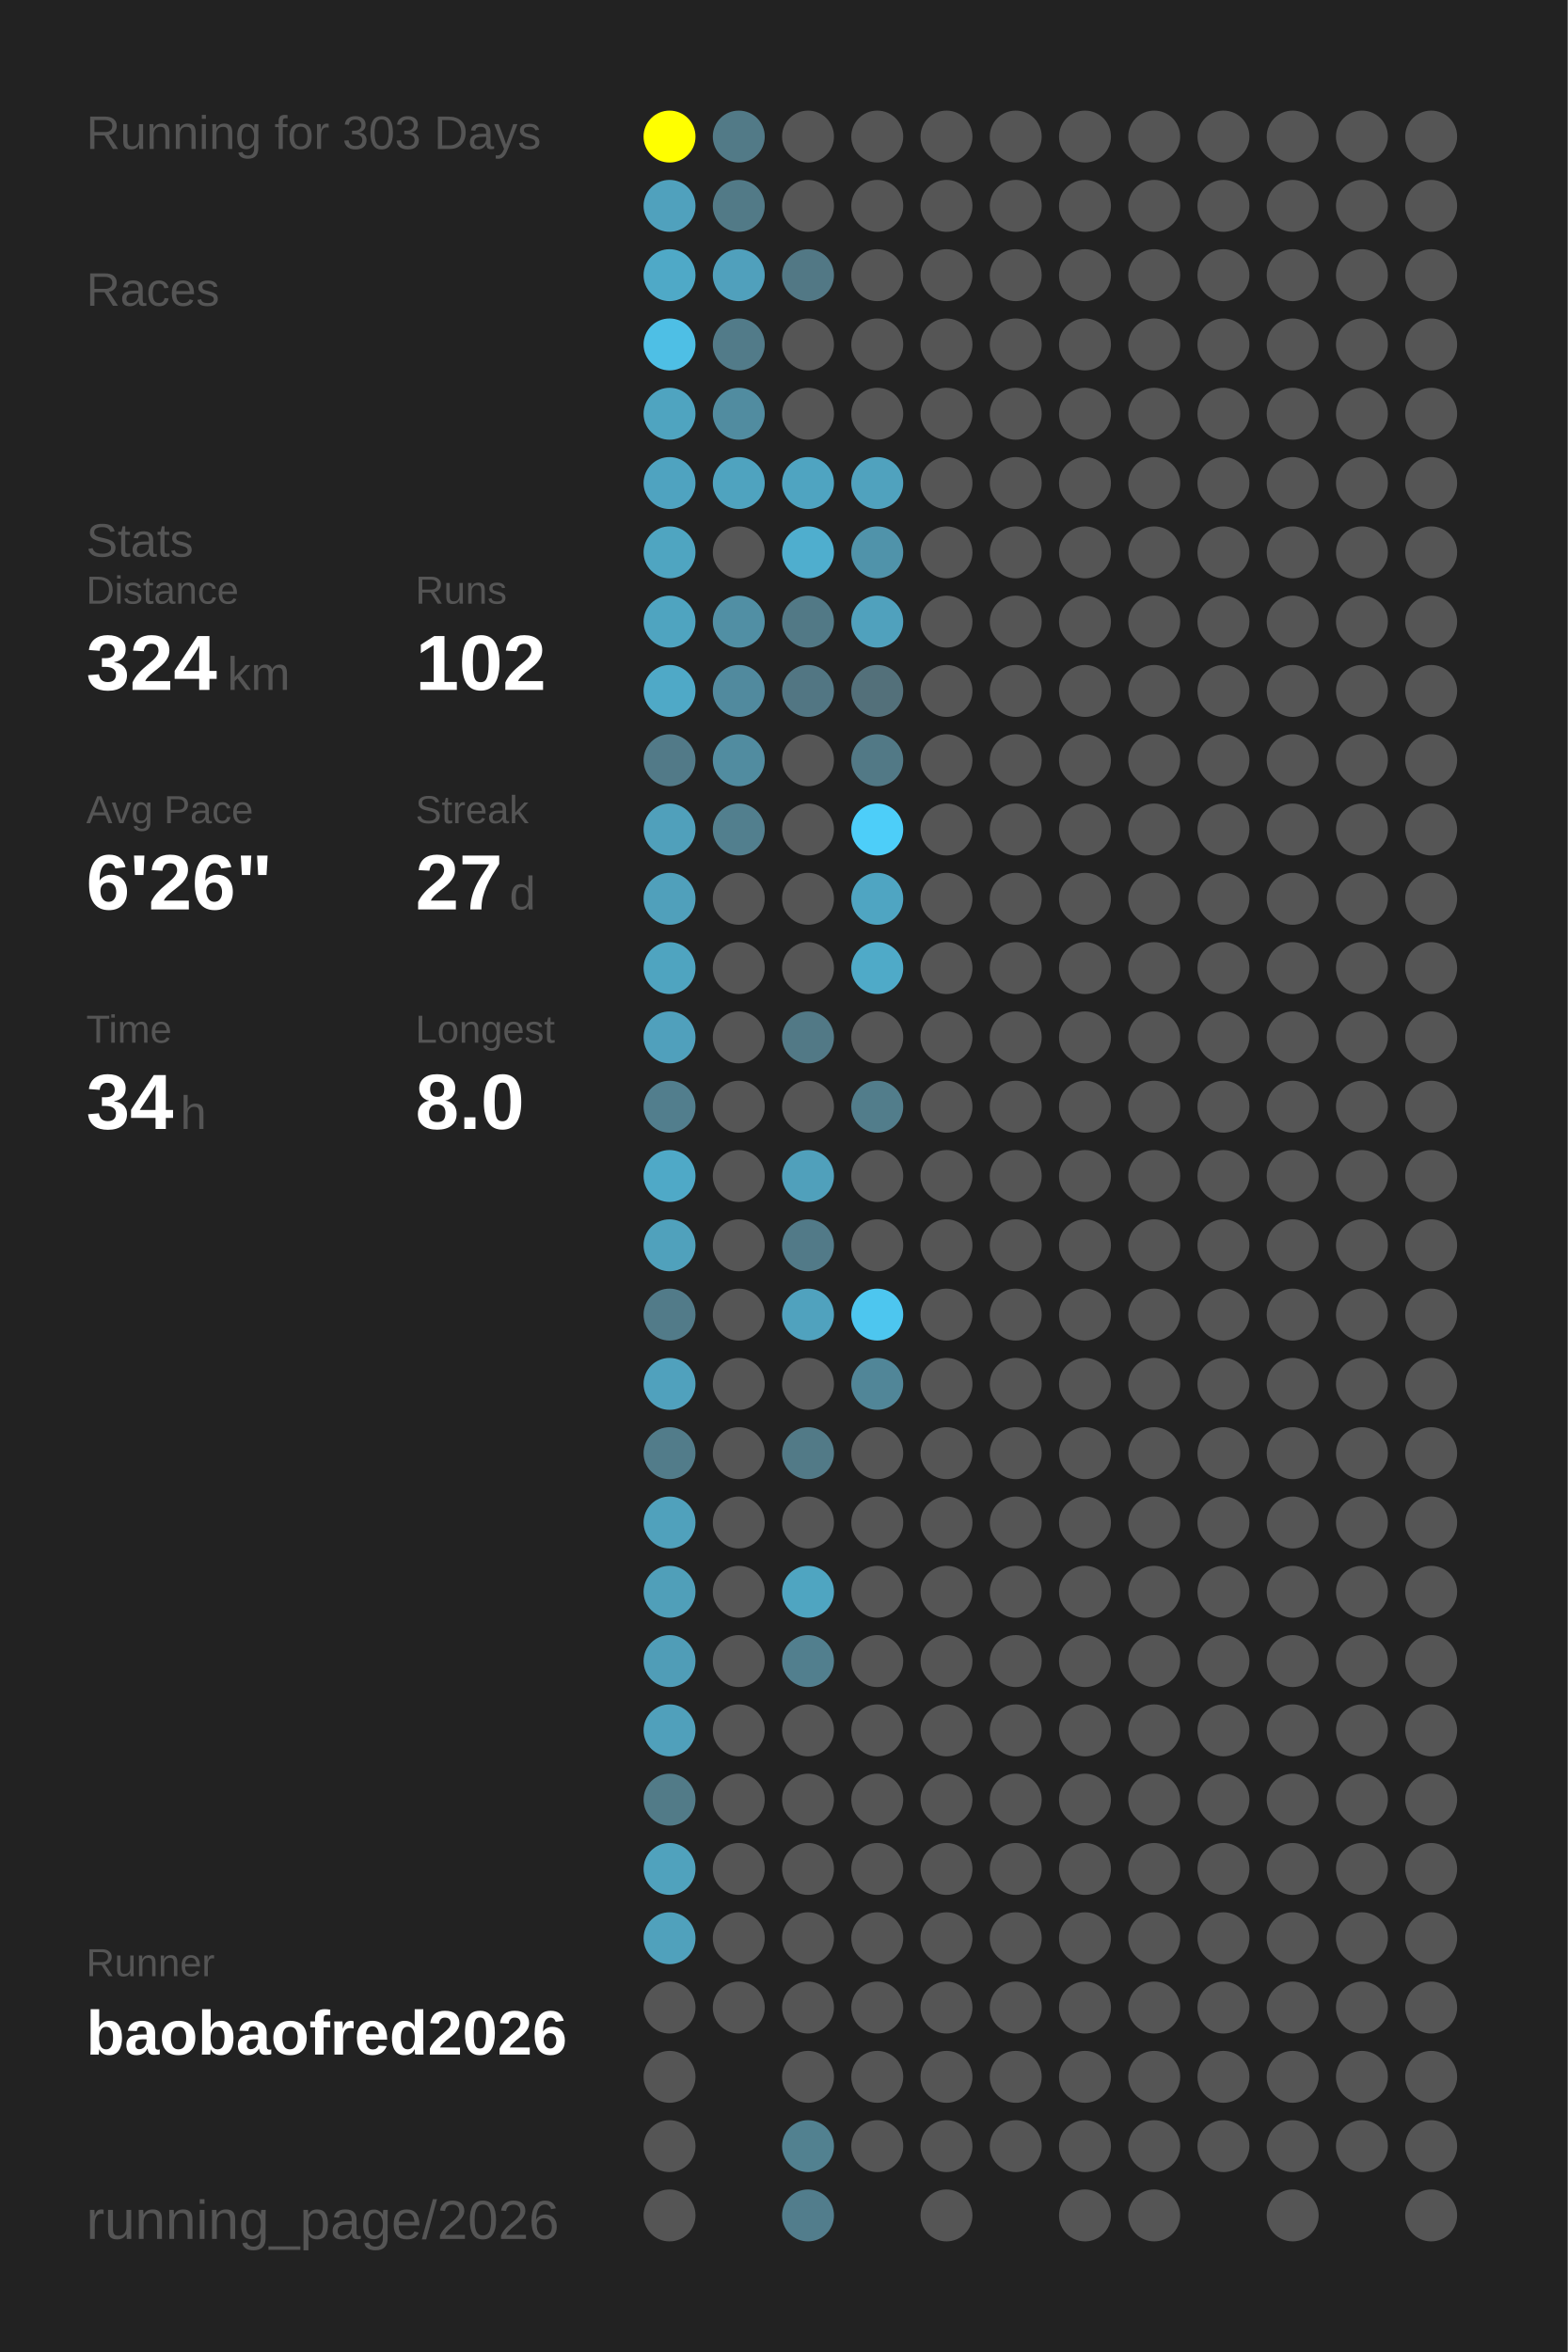
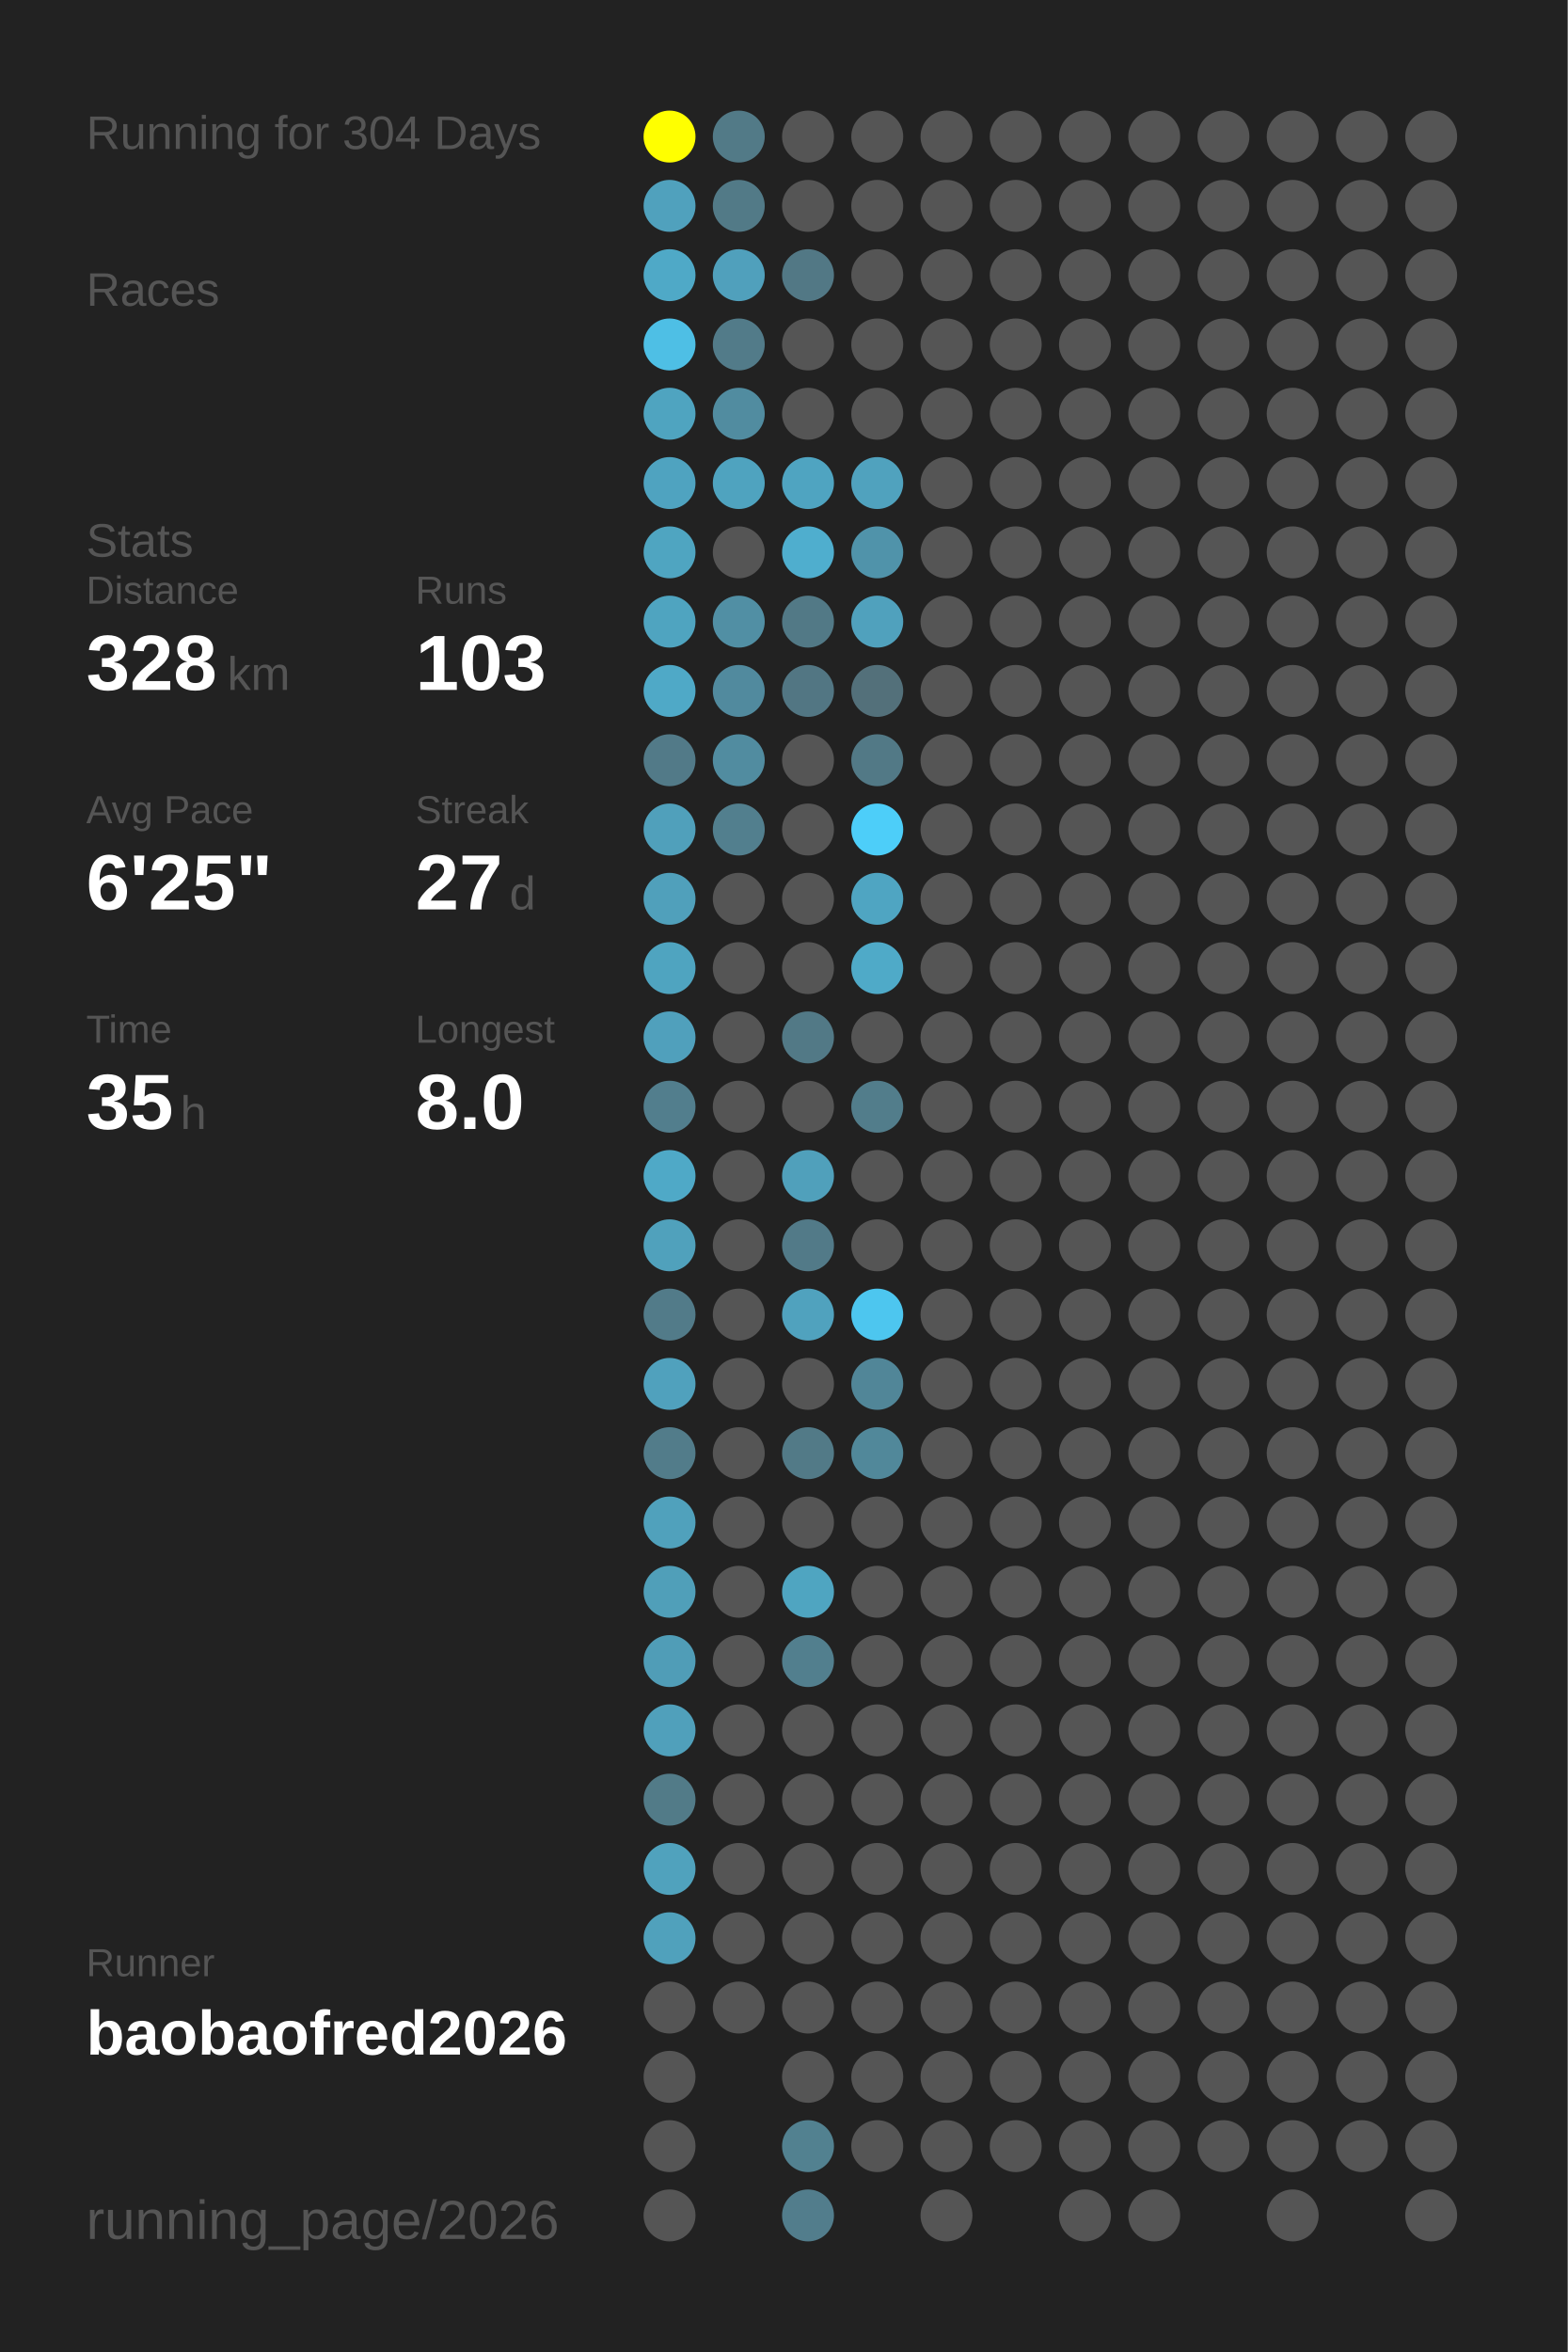
<svg xmlns="http://www.w3.org/2000/svg" baseProfile="full" height="300mm" version="1.1" viewBox="0,0,200,300" width="200mm">
  <defs />
  <rect fill="#222222" height="300" width="200" x="0" y="0" />
-   <text fill="#555555" style="font-size:6px; font-family:Arial;" x="11" y="19">Running for 303 Days</text>
+   <text fill="#555555" style="font-size:6px; font-family:Arial;" x="11" y="19">Running for 304 Days</text>
  <text fill="#555555" style="font-size:6px; font-family:Arial;" x="11" y="39">Races</text>
  <text fill="#555555" style="font-size:6px; font-family:Arial;" x="11" y="71">Stats</text>
  <text fill="#555555" style="font-size:5px; font-family:Arial;" x="11" y="77">Distance</text>
-   <text fill="#FFFFFF" style="font-size:10px; font-family:Arial; font-weight:bold;" x="11" y="88">324</text>
+   <text fill="#FFFFFF" style="font-size:10px; font-family:Arial; font-weight:bold;" x="11" y="88">328</text>
  <text fill="#555555" style="font-size:6px; font-family:Arial;" x="29" y="88">km</text>
  <text fill="#555555" style="font-size:5px; font-family:Arial;" x="53" y="77">Runs</text>
-   <text fill="#FFFFFF" style="font-size:10px; font-family:Arial; font-weight:bold;" x="53" y="88">102</text>
+   <text fill="#FFFFFF" style="font-size:10px; font-family:Arial; font-weight:bold;" x="53" y="88">103</text>
  <text fill="#555555" style="font-size:5px; font-family:Arial;" x="11" y="105">Avg Pace</text>
-   <text fill="#FFFFFF" style="font-size:10px; font-family:Arial; font-weight:bold;" x="11" y="116">6'26"</text>
+   <text fill="#FFFFFF" style="font-size:10px; font-family:Arial; font-weight:bold;" x="11" y="116">6'25"</text>
  <text fill="#555555" style="font-size:5px; font-family:Arial;" x="53" y="105">Streak</text>
  <text fill="#FFFFFF" style="font-size:10px; font-family:Arial; font-weight:bold;" x="53" y="116">27</text>
  <text fill="#555555" style="font-size:6px; font-family:Arial;" x="65" y="116">d</text>
  <text fill="#555555" style="font-size:5px; font-family:Arial;" x="11" y="133">Time</text>
-   <text fill="#FFFFFF" style="font-size:10px; font-family:Arial; font-weight:bold;" x="11" y="144">34</text>
+   <text fill="#FFFFFF" style="font-size:10px; font-family:Arial; font-weight:bold;" x="11" y="144">35</text>
  <text fill="#555555" style="font-size:6px; font-family:Arial;" x="23" y="144">h</text>
  <text fill="#555555" style="font-size:5px; font-family:Arial;" x="53" y="133">Longest</text>
  <text fill="#FFFFFF" style="font-size:10px; font-family:Arial; font-weight:bold;" x="53" y="144">8.0</text>
  <text fill="#555555" style="font-size:5px; font-family:Arial;" x="11" y="252.065">Runner</text>
  <text fill="#FFFFFF" style="font-size:8px; font-family:Arial; font-weight:bold;" x="11" y="262.065">baobaofred2026</text>
  <text fill="#555555" style="font-size:7px; font-family:Arial;" x="11" y="285.581">running_page/2026</text>
  <circle cx="85.417" cy="17.419" fill="#FFFF00" r="3.312" />
  <circle cx="85.417" cy="26.258" fill="#50a1bd" r="3.312" />
  <circle cx="85.417" cy="35.097" fill="#4fa9c7" r="3.312" />
  <circle cx="85.417" cy="43.935" fill="#4ebfe5" r="3.312" />
  <circle cx="85.417" cy="52.774" fill="#4fa4c0" r="3.312" />
  <circle cx="85.417" cy="61.613" fill="#4fa3c0" r="3.312" />
  <circle cx="85.417" cy="70.452" fill="#4fa5c1" r="3.312" />
  <circle cx="85.417" cy="79.29" fill="#4fa4c0" r="3.312" />
  <circle cx="85.417" cy="88.129" fill="#4fa9c7" r="3.312" />
  <circle cx="85.417" cy="96.968" fill="#527a88" r="3.312" />
  <circle cx="85.417" cy="105.806" fill="#50a0bb" r="3.312" />
  <circle cx="85.417" cy="114.645" fill="#50a0bb" r="3.312" />
  <circle cx="85.417" cy="123.484" fill="#4fa4c0" r="3.312" />
  <circle cx="85.417" cy="132.323" fill="#50a0bc" r="3.312" />
  <circle cx="85.417" cy="141.161" fill="#527e8d" r="3.312" />
  <circle cx="85.417" cy="150" fill="#4fa9c7" r="3.312" />
  <circle cx="85.417" cy="158.839" fill="#50a1bc" r="3.312" />
  <circle cx="85.417" cy="167.677" fill="#527b89" r="3.312" />
  <circle cx="85.417" cy="176.516" fill="#50a1bd" r="3.312" />
  <circle cx="85.417" cy="185.355" fill="#527c8a" r="3.312" />
  <circle cx="85.417" cy="194.194" fill="#50a1bc" r="3.312" />
  <circle cx="85.417" cy="203.032" fill="#509fb9" r="3.312" />
  <circle cx="85.417" cy="211.871" fill="#509db7" r="3.312" />
  <circle cx="85.417" cy="220.71" fill="#50a0bb" r="3.312" />
  <circle cx="85.417" cy="229.548" fill="#527b88" r="3.312" />
  <circle cx="85.417" cy="238.387" fill="#50a2bd" r="3.312" />
  <circle cx="85.417" cy="247.226" fill="#50a1bc" r="3.312" />
  <circle cx="85.417" cy="256.065" fill="#555555" r="3.312" />
  <circle cx="85.417" cy="264.903" fill="#555555" r="3.312" />
  <circle cx="85.417" cy="273.742" fill="#555555" r="3.312" />
  <circle cx="85.417" cy="282.581" fill="#555555" r="3.312" />
  <circle cx="94.25" cy="17.419" fill="#527a87" r="3.312" />
  <circle cx="94.25" cy="26.258" fill="#527a87" r="3.312" />
  <circle cx="94.25" cy="35.097" fill="#50a0bc" r="3.312" />
  <circle cx="94.25" cy="43.935" fill="#527b89" r="3.312" />
  <circle cx="94.25" cy="52.774" fill="#518ca0" r="3.312" />
  <circle cx="94.25" cy="61.613" fill="#4fa3bf" r="3.312" />
  <circle cx="94.25" cy="70.452" fill="#555555" r="3.312" />
  <circle cx="94.25" cy="79.29" fill="#518fa4" r="3.312" />
  <circle cx="94.25" cy="88.129" fill="#518a9e" r="3.312" />
  <circle cx="94.25" cy="96.968" fill="#518ca0" r="3.312" />
  <circle cx="94.25" cy="105.806" fill="#527f8e" r="3.312" />
  <circle cx="94.25" cy="114.645" fill="#555555" r="3.312" />
  <circle cx="94.25" cy="123.484" fill="#555555" r="3.312" />
  <circle cx="94.25" cy="132.323" fill="#555555" r="3.312" />
  <circle cx="94.25" cy="141.161" fill="#555555" r="3.312" />
  <circle cx="94.25" cy="150" fill="#555555" r="3.312" />
  <circle cx="94.25" cy="158.839" fill="#555555" r="3.312" />
  <circle cx="94.25" cy="167.677" fill="#555555" r="3.312" />
  <circle cx="94.25" cy="176.516" fill="#555555" r="3.312" />
  <circle cx="94.25" cy="185.355" fill="#555555" r="3.312" />
  <circle cx="94.25" cy="194.194" fill="#555555" r="3.312" />
  <circle cx="94.25" cy="203.032" fill="#555555" r="3.312" />
  <circle cx="94.25" cy="211.871" fill="#555555" r="3.312" />
  <circle cx="94.25" cy="220.71" fill="#555555" r="3.312" />
  <circle cx="94.25" cy="229.548" fill="#555555" r="3.312" />
  <circle cx="94.25" cy="238.387" fill="#555555" r="3.312" />
  <circle cx="94.25" cy="247.226" fill="#555555" r="3.312" />
  <circle cx="94.25" cy="256.065" fill="#555555" r="3.312" />
  <circle cx="103.083" cy="17.419" fill="#555555" r="3.312" />
  <circle cx="103.083" cy="26.258" fill="#555555" r="3.312" />
  <circle cx="103.083" cy="35.097" fill="#527885" r="3.312" />
  <circle cx="103.083" cy="43.935" fill="#555555" r="3.312" />
  <circle cx="103.083" cy="52.774" fill="#555555" r="3.312" />
  <circle cx="103.083" cy="61.613" fill="#4fa4c1" r="3.312" />
  <circle cx="103.083" cy="70.452" fill="#4faece" r="3.312" />
  <circle cx="103.083" cy="79.29" fill="#527986" r="3.312" />
  <circle cx="103.083" cy="88.129" fill="#527683" r="3.312" />
  <circle cx="103.083" cy="96.968" fill="#555555" r="3.312" />
  <circle cx="103.083" cy="105.806" fill="#555555" r="3.312" />
  <circle cx="103.083" cy="114.645" fill="#555555" r="3.312" />
  <circle cx="103.083" cy="123.484" fill="#555555" r="3.312" />
  <circle cx="103.083" cy="132.323" fill="#527986" r="3.312" />
  <circle cx="103.083" cy="141.161" fill="#555555" r="3.312" />
  <circle cx="103.083" cy="150" fill="#50a0bb" r="3.312" />
  <circle cx="103.083" cy="158.839" fill="#527a88" r="3.312" />
  <circle cx="103.083" cy="167.677" fill="#50a2be" r="3.312" />
  <circle cx="103.083" cy="176.516" fill="#555555" r="3.312" />
  <circle cx="103.083" cy="185.355" fill="#527a87" r="3.312" />
  <circle cx="103.083" cy="194.194" fill="#555555" r="3.312" />
  <circle cx="103.083" cy="203.032" fill="#4fa5c1" r="3.312" />
  <circle cx="103.083" cy="211.871" fill="#527f8e" r="3.312" />
  <circle cx="103.083" cy="220.71" fill="#555555" r="3.312" />
  <circle cx="103.083" cy="229.548" fill="#555555" r="3.312" />
  <circle cx="103.083" cy="238.387" fill="#555555" r="3.312" />
  <circle cx="103.083" cy="247.226" fill="#555555" r="3.312" />
  <circle cx="103.083" cy="256.065" fill="#555555" r="3.312" />
  <circle cx="103.083" cy="264.903" fill="#555555" r="3.312" />
  <circle cx="103.083" cy="273.742" fill="#528190" r="3.312" />
  <circle cx="103.083" cy="282.581" fill="#527d8c" r="3.312" />
  <circle cx="111.917" cy="17.419" fill="#555555" r="3.312" />
  <circle cx="111.917" cy="26.258" fill="#555555" r="3.312" />
  <circle cx="111.917" cy="35.097" fill="#555555" r="3.312" />
  <circle cx="111.917" cy="43.935" fill="#555555" r="3.312" />
  <circle cx="111.917" cy="52.774" fill="#555555" r="3.312" />
  <circle cx="111.917" cy="61.613" fill="#50a2be" r="3.312" />
  <circle cx="111.917" cy="70.452" fill="#5093aa" r="3.312" />
  <circle cx="111.917" cy="79.29" fill="#50a1bd" r="3.312" />
  <circle cx="111.917" cy="88.129" fill="#53707a" r="3.312" />
  <circle cx="111.917" cy="96.968" fill="#527986" r="3.312" />
  <circle cx="111.917" cy="105.806" fill="#4dcef9" r="3.312" />
  <circle cx="111.917" cy="114.645" fill="#4fa5c2" r="3.312" />
  <circle cx="111.917" cy="123.484" fill="#4faac8" r="3.312" />
  <circle cx="111.917" cy="132.323" fill="#555555" r="3.312" />
  <circle cx="111.917" cy="141.161" fill="#527d8b" r="3.312" />
  <circle cx="111.917" cy="150" fill="#555555" r="3.312" />
  <circle cx="111.917" cy="158.839" fill="#555555" r="3.312" />
  <circle cx="111.917" cy="167.677" fill="#4dc6ef" r="3.312" />
  <circle cx="111.917" cy="176.516" fill="#518698" r="3.312" />
-   <circle cx="111.917" cy="185.355" fill="#555555" r="3.312" />
+   <circle cx="111.917" cy="185.355" fill="#51889a" r="3.312" />
  <circle cx="111.917" cy="194.194" fill="#555555" r="3.312" />
  <circle cx="111.917" cy="203.032" fill="#555555" r="3.312" />
  <circle cx="111.917" cy="211.871" fill="#555555" r="3.312" />
  <circle cx="111.917" cy="220.71" fill="#555555" r="3.312" />
  <circle cx="111.917" cy="229.548" fill="#555555" r="3.312" />
  <circle cx="111.917" cy="238.387" fill="#555555" r="3.312" />
  <circle cx="111.917" cy="247.226" fill="#555555" r="3.312" />
  <circle cx="111.917" cy="256.065" fill="#555555" r="3.312" />
  <circle cx="111.917" cy="264.903" fill="#555555" r="3.312" />
  <circle cx="111.917" cy="273.742" fill="#555555" r="3.312" />
  <circle cx="120.75" cy="17.419" fill="#555555" r="3.312" />
  <circle cx="120.75" cy="26.258" fill="#555555" r="3.312" />
  <circle cx="120.75" cy="35.097" fill="#555555" r="3.312" />
  <circle cx="120.75" cy="43.935" fill="#555555" r="3.312" />
  <circle cx="120.75" cy="52.774" fill="#555555" r="3.312" />
  <circle cx="120.75" cy="61.613" fill="#555555" r="3.312" />
  <circle cx="120.75" cy="70.452" fill="#555555" r="3.312" />
  <circle cx="120.75" cy="79.29" fill="#555555" r="3.312" />
  <circle cx="120.75" cy="88.129" fill="#555555" r="3.312" />
  <circle cx="120.75" cy="96.968" fill="#555555" r="3.312" />
  <circle cx="120.75" cy="105.806" fill="#555555" r="3.312" />
  <circle cx="120.75" cy="114.645" fill="#555555" r="3.312" />
  <circle cx="120.75" cy="123.484" fill="#555555" r="3.312" />
  <circle cx="120.75" cy="132.323" fill="#555555" r="3.312" />
  <circle cx="120.75" cy="141.161" fill="#555555" r="3.312" />
  <circle cx="120.75" cy="150" fill="#555555" r="3.312" />
  <circle cx="120.75" cy="158.839" fill="#555555" r="3.312" />
  <circle cx="120.75" cy="167.677" fill="#555555" r="3.312" />
  <circle cx="120.75" cy="176.516" fill="#555555" r="3.312" />
  <circle cx="120.75" cy="185.355" fill="#555555" r="3.312" />
  <circle cx="120.75" cy="194.194" fill="#555555" r="3.312" />
  <circle cx="120.75" cy="203.032" fill="#555555" r="3.312" />
  <circle cx="120.75" cy="211.871" fill="#555555" r="3.312" />
  <circle cx="120.75" cy="220.71" fill="#555555" r="3.312" />
  <circle cx="120.75" cy="229.548" fill="#555555" r="3.312" />
  <circle cx="120.75" cy="238.387" fill="#555555" r="3.312" />
  <circle cx="120.75" cy="247.226" fill="#555555" r="3.312" />
  <circle cx="120.75" cy="256.065" fill="#555555" r="3.312" />
  <circle cx="120.75" cy="264.903" fill="#555555" r="3.312" />
  <circle cx="120.75" cy="273.742" fill="#555555" r="3.312" />
  <circle cx="120.75" cy="282.581" fill="#555555" r="3.312" />
  <circle cx="129.583" cy="17.419" fill="#555555" r="3.312" />
  <circle cx="129.583" cy="26.258" fill="#555555" r="3.312" />
  <circle cx="129.583" cy="35.097" fill="#555555" r="3.312" />
  <circle cx="129.583" cy="43.935" fill="#555555" r="3.312" />
  <circle cx="129.583" cy="52.774" fill="#555555" r="3.312" />
  <circle cx="129.583" cy="61.613" fill="#555555" r="3.312" />
  <circle cx="129.583" cy="70.452" fill="#555555" r="3.312" />
  <circle cx="129.583" cy="79.29" fill="#555555" r="3.312" />
  <circle cx="129.583" cy="88.129" fill="#555555" r="3.312" />
  <circle cx="129.583" cy="96.968" fill="#555555" r="3.312" />
  <circle cx="129.583" cy="105.806" fill="#555555" r="3.312" />
  <circle cx="129.583" cy="114.645" fill="#555555" r="3.312" />
  <circle cx="129.583" cy="123.484" fill="#555555" r="3.312" />
  <circle cx="129.583" cy="132.323" fill="#555555" r="3.312" />
  <circle cx="129.583" cy="141.161" fill="#555555" r="3.312" />
  <circle cx="129.583" cy="150" fill="#555555" r="3.312" />
  <circle cx="129.583" cy="158.839" fill="#555555" r="3.312" />
  <circle cx="129.583" cy="167.677" fill="#555555" r="3.312" />
  <circle cx="129.583" cy="176.516" fill="#555555" r="3.312" />
  <circle cx="129.583" cy="185.355" fill="#555555" r="3.312" />
  <circle cx="129.583" cy="194.194" fill="#555555" r="3.312" />
  <circle cx="129.583" cy="203.032" fill="#555555" r="3.312" />
  <circle cx="129.583" cy="211.871" fill="#555555" r="3.312" />
  <circle cx="129.583" cy="220.71" fill="#555555" r="3.312" />
  <circle cx="129.583" cy="229.548" fill="#555555" r="3.312" />
  <circle cx="129.583" cy="238.387" fill="#555555" r="3.312" />
  <circle cx="129.583" cy="247.226" fill="#555555" r="3.312" />
  <circle cx="129.583" cy="256.065" fill="#555555" r="3.312" />
  <circle cx="129.583" cy="264.903" fill="#555555" r="3.312" />
  <circle cx="129.583" cy="273.742" fill="#555555" r="3.312" />
  <circle cx="138.417" cy="17.419" fill="#555555" r="3.312" />
  <circle cx="138.417" cy="26.258" fill="#555555" r="3.312" />
  <circle cx="138.417" cy="35.097" fill="#555555" r="3.312" />
  <circle cx="138.417" cy="43.935" fill="#555555" r="3.312" />
  <circle cx="138.417" cy="52.774" fill="#555555" r="3.312" />
  <circle cx="138.417" cy="61.613" fill="#555555" r="3.312" />
  <circle cx="138.417" cy="70.452" fill="#555555" r="3.312" />
  <circle cx="138.417" cy="79.29" fill="#555555" r="3.312" />
  <circle cx="138.417" cy="88.129" fill="#555555" r="3.312" />
  <circle cx="138.417" cy="96.968" fill="#555555" r="3.312" />
  <circle cx="138.417" cy="105.806" fill="#555555" r="3.312" />
  <circle cx="138.417" cy="114.645" fill="#555555" r="3.312" />
  <circle cx="138.417" cy="123.484" fill="#555555" r="3.312" />
  <circle cx="138.417" cy="132.323" fill="#555555" r="3.312" />
  <circle cx="138.417" cy="141.161" fill="#555555" r="3.312" />
  <circle cx="138.417" cy="150" fill="#555555" r="3.312" />
  <circle cx="138.417" cy="158.839" fill="#555555" r="3.312" />
  <circle cx="138.417" cy="167.677" fill="#555555" r="3.312" />
  <circle cx="138.417" cy="176.516" fill="#555555" r="3.312" />
  <circle cx="138.417" cy="185.355" fill="#555555" r="3.312" />
  <circle cx="138.417" cy="194.194" fill="#555555" r="3.312" />
  <circle cx="138.417" cy="203.032" fill="#555555" r="3.312" />
  <circle cx="138.417" cy="211.871" fill="#555555" r="3.312" />
  <circle cx="138.417" cy="220.71" fill="#555555" r="3.312" />
  <circle cx="138.417" cy="229.548" fill="#555555" r="3.312" />
  <circle cx="138.417" cy="238.387" fill="#555555" r="3.312" />
  <circle cx="138.417" cy="247.226" fill="#555555" r="3.312" />
  <circle cx="138.417" cy="256.065" fill="#555555" r="3.312" />
  <circle cx="138.417" cy="264.903" fill="#555555" r="3.312" />
  <circle cx="138.417" cy="273.742" fill="#555555" r="3.312" />
  <circle cx="138.417" cy="282.581" fill="#555555" r="3.312" />
  <circle cx="147.25" cy="17.419" fill="#555555" r="3.312" />
  <circle cx="147.25" cy="26.258" fill="#555555" r="3.312" />
  <circle cx="147.25" cy="35.097" fill="#555555" r="3.312" />
  <circle cx="147.25" cy="43.935" fill="#555555" r="3.312" />
  <circle cx="147.25" cy="52.774" fill="#555555" r="3.312" />
  <circle cx="147.25" cy="61.613" fill="#555555" r="3.312" />
  <circle cx="147.25" cy="70.452" fill="#555555" r="3.312" />
  <circle cx="147.25" cy="79.29" fill="#555555" r="3.312" />
  <circle cx="147.25" cy="88.129" fill="#555555" r="3.312" />
  <circle cx="147.25" cy="96.968" fill="#555555" r="3.312" />
  <circle cx="147.25" cy="105.806" fill="#555555" r="3.312" />
  <circle cx="147.25" cy="114.645" fill="#555555" r="3.312" />
  <circle cx="147.25" cy="123.484" fill="#555555" r="3.312" />
  <circle cx="147.25" cy="132.323" fill="#555555" r="3.312" />
  <circle cx="147.25" cy="141.161" fill="#555555" r="3.312" />
  <circle cx="147.25" cy="150" fill="#555555" r="3.312" />
  <circle cx="147.25" cy="158.839" fill="#555555" r="3.312" />
  <circle cx="147.25" cy="167.677" fill="#555555" r="3.312" />
  <circle cx="147.25" cy="176.516" fill="#555555" r="3.312" />
  <circle cx="147.25" cy="185.355" fill="#555555" r="3.312" />
  <circle cx="147.25" cy="194.194" fill="#555555" r="3.312" />
  <circle cx="147.25" cy="203.032" fill="#555555" r="3.312" />
  <circle cx="147.25" cy="211.871" fill="#555555" r="3.312" />
  <circle cx="147.25" cy="220.71" fill="#555555" r="3.312" />
  <circle cx="147.25" cy="229.548" fill="#555555" r="3.312" />
  <circle cx="147.25" cy="238.387" fill="#555555" r="3.312" />
  <circle cx="147.25" cy="247.226" fill="#555555" r="3.312" />
  <circle cx="147.25" cy="256.065" fill="#555555" r="3.312" />
  <circle cx="147.25" cy="264.903" fill="#555555" r="3.312" />
  <circle cx="147.25" cy="273.742" fill="#555555" r="3.312" />
  <circle cx="147.25" cy="282.581" fill="#555555" r="3.312" />
  <circle cx="156.083" cy="17.419" fill="#555555" r="3.312" />
  <circle cx="156.083" cy="26.258" fill="#555555" r="3.312" />
  <circle cx="156.083" cy="35.097" fill="#555555" r="3.312" />
  <circle cx="156.083" cy="43.935" fill="#555555" r="3.312" />
  <circle cx="156.083" cy="52.774" fill="#555555" r="3.312" />
  <circle cx="156.083" cy="61.613" fill="#555555" r="3.312" />
  <circle cx="156.083" cy="70.452" fill="#555555" r="3.312" />
  <circle cx="156.083" cy="79.29" fill="#555555" r="3.312" />
  <circle cx="156.083" cy="88.129" fill="#555555" r="3.312" />
  <circle cx="156.083" cy="96.968" fill="#555555" r="3.312" />
  <circle cx="156.083" cy="105.806" fill="#555555" r="3.312" />
  <circle cx="156.083" cy="114.645" fill="#555555" r="3.312" />
  <circle cx="156.083" cy="123.484" fill="#555555" r="3.312" />
  <circle cx="156.083" cy="132.323" fill="#555555" r="3.312" />
  <circle cx="156.083" cy="141.161" fill="#555555" r="3.312" />
  <circle cx="156.083" cy="150" fill="#555555" r="3.312" />
  <circle cx="156.083" cy="158.839" fill="#555555" r="3.312" />
  <circle cx="156.083" cy="167.677" fill="#555555" r="3.312" />
  <circle cx="156.083" cy="176.516" fill="#555555" r="3.312" />
  <circle cx="156.083" cy="185.355" fill="#555555" r="3.312" />
  <circle cx="156.083" cy="194.194" fill="#555555" r="3.312" />
  <circle cx="156.083" cy="203.032" fill="#555555" r="3.312" />
  <circle cx="156.083" cy="211.871" fill="#555555" r="3.312" />
  <circle cx="156.083" cy="220.71" fill="#555555" r="3.312" />
  <circle cx="156.083" cy="229.548" fill="#555555" r="3.312" />
  <circle cx="156.083" cy="238.387" fill="#555555" r="3.312" />
  <circle cx="156.083" cy="247.226" fill="#555555" r="3.312" />
  <circle cx="156.083" cy="256.065" fill="#555555" r="3.312" />
  <circle cx="156.083" cy="264.903" fill="#555555" r="3.312" />
  <circle cx="156.083" cy="273.742" fill="#555555" r="3.312" />
  <circle cx="164.917" cy="17.419" fill="#555555" r="3.312" />
  <circle cx="164.917" cy="26.258" fill="#555555" r="3.312" />
  <circle cx="164.917" cy="35.097" fill="#555555" r="3.312" />
  <circle cx="164.917" cy="43.935" fill="#555555" r="3.312" />
  <circle cx="164.917" cy="52.774" fill="#555555" r="3.312" />
  <circle cx="164.917" cy="61.613" fill="#555555" r="3.312" />
  <circle cx="164.917" cy="70.452" fill="#555555" r="3.312" />
  <circle cx="164.917" cy="79.29" fill="#555555" r="3.312" />
  <circle cx="164.917" cy="88.129" fill="#555555" r="3.312" />
  <circle cx="164.917" cy="96.968" fill="#555555" r="3.312" />
  <circle cx="164.917" cy="105.806" fill="#555555" r="3.312" />
  <circle cx="164.917" cy="114.645" fill="#555555" r="3.312" />
  <circle cx="164.917" cy="123.484" fill="#555555" r="3.312" />
  <circle cx="164.917" cy="132.323" fill="#555555" r="3.312" />
  <circle cx="164.917" cy="141.161" fill="#555555" r="3.312" />
  <circle cx="164.917" cy="150" fill="#555555" r="3.312" />
  <circle cx="164.917" cy="158.839" fill="#555555" r="3.312" />
  <circle cx="164.917" cy="167.677" fill="#555555" r="3.312" />
  <circle cx="164.917" cy="176.516" fill="#555555" r="3.312" />
  <circle cx="164.917" cy="185.355" fill="#555555" r="3.312" />
  <circle cx="164.917" cy="194.194" fill="#555555" r="3.312" />
  <circle cx="164.917" cy="203.032" fill="#555555" r="3.312" />
  <circle cx="164.917" cy="211.871" fill="#555555" r="3.312" />
  <circle cx="164.917" cy="220.71" fill="#555555" r="3.312" />
  <circle cx="164.917" cy="229.548" fill="#555555" r="3.312" />
  <circle cx="164.917" cy="238.387" fill="#555555" r="3.312" />
  <circle cx="164.917" cy="247.226" fill="#555555" r="3.312" />
  <circle cx="164.917" cy="256.065" fill="#555555" r="3.312" />
  <circle cx="164.917" cy="264.903" fill="#555555" r="3.312" />
  <circle cx="164.917" cy="273.742" fill="#555555" r="3.312" />
  <circle cx="164.917" cy="282.581" fill="#555555" r="3.312" />
  <circle cx="173.75" cy="17.419" fill="#555555" r="3.312" />
  <circle cx="173.75" cy="26.258" fill="#555555" r="3.312" />
  <circle cx="173.75" cy="35.097" fill="#555555" r="3.312" />
  <circle cx="173.75" cy="43.935" fill="#555555" r="3.312" />
  <circle cx="173.75" cy="52.774" fill="#555555" r="3.312" />
  <circle cx="173.75" cy="61.613" fill="#555555" r="3.312" />
  <circle cx="173.75" cy="70.452" fill="#555555" r="3.312" />
  <circle cx="173.75" cy="79.29" fill="#555555" r="3.312" />
  <circle cx="173.75" cy="88.129" fill="#555555" r="3.312" />
  <circle cx="173.75" cy="96.968" fill="#555555" r="3.312" />
  <circle cx="173.75" cy="105.806" fill="#555555" r="3.312" />
  <circle cx="173.75" cy="114.645" fill="#555555" r="3.312" />
  <circle cx="173.75" cy="123.484" fill="#555555" r="3.312" />
  <circle cx="173.75" cy="132.323" fill="#555555" r="3.312" />
  <circle cx="173.75" cy="141.161" fill="#555555" r="3.312" />
  <circle cx="173.75" cy="150" fill="#555555" r="3.312" />
  <circle cx="173.75" cy="158.839" fill="#555555" r="3.312" />
  <circle cx="173.75" cy="167.677" fill="#555555" r="3.312" />
  <circle cx="173.75" cy="176.516" fill="#555555" r="3.312" />
  <circle cx="173.75" cy="185.355" fill="#555555" r="3.312" />
  <circle cx="173.75" cy="194.194" fill="#555555" r="3.312" />
  <circle cx="173.75" cy="203.032" fill="#555555" r="3.312" />
  <circle cx="173.75" cy="211.871" fill="#555555" r="3.312" />
  <circle cx="173.75" cy="220.71" fill="#555555" r="3.312" />
  <circle cx="173.75" cy="229.548" fill="#555555" r="3.312" />
  <circle cx="173.75" cy="238.387" fill="#555555" r="3.312" />
  <circle cx="173.75" cy="247.226" fill="#555555" r="3.312" />
  <circle cx="173.75" cy="256.065" fill="#555555" r="3.312" />
  <circle cx="173.75" cy="264.903" fill="#555555" r="3.312" />
  <circle cx="173.75" cy="273.742" fill="#555555" r="3.312" />
  <circle cx="182.583" cy="17.419" fill="#555555" r="3.312" />
  <circle cx="182.583" cy="26.258" fill="#555555" r="3.312" />
  <circle cx="182.583" cy="35.097" fill="#555555" r="3.312" />
  <circle cx="182.583" cy="43.935" fill="#555555" r="3.312" />
  <circle cx="182.583" cy="52.774" fill="#555555" r="3.312" />
  <circle cx="182.583" cy="61.613" fill="#555555" r="3.312" />
  <circle cx="182.583" cy="70.452" fill="#555555" r="3.312" />
  <circle cx="182.583" cy="79.29" fill="#555555" r="3.312" />
  <circle cx="182.583" cy="88.129" fill="#555555" r="3.312" />
  <circle cx="182.583" cy="96.968" fill="#555555" r="3.312" />
  <circle cx="182.583" cy="105.806" fill="#555555" r="3.312" />
  <circle cx="182.583" cy="114.645" fill="#555555" r="3.312" />
  <circle cx="182.583" cy="123.484" fill="#555555" r="3.312" />
  <circle cx="182.583" cy="132.323" fill="#555555" r="3.312" />
  <circle cx="182.583" cy="141.161" fill="#555555" r="3.312" />
  <circle cx="182.583" cy="150" fill="#555555" r="3.312" />
  <circle cx="182.583" cy="158.839" fill="#555555" r="3.312" />
  <circle cx="182.583" cy="167.677" fill="#555555" r="3.312" />
  <circle cx="182.583" cy="176.516" fill="#555555" r="3.312" />
  <circle cx="182.583" cy="185.355" fill="#555555" r="3.312" />
  <circle cx="182.583" cy="194.194" fill="#555555" r="3.312" />
  <circle cx="182.583" cy="203.032" fill="#555555" r="3.312" />
  <circle cx="182.583" cy="211.871" fill="#555555" r="3.312" />
  <circle cx="182.583" cy="220.71" fill="#555555" r="3.312" />
  <circle cx="182.583" cy="229.548" fill="#555555" r="3.312" />
  <circle cx="182.583" cy="238.387" fill="#555555" r="3.312" />
  <circle cx="182.583" cy="247.226" fill="#555555" r="3.312" />
  <circle cx="182.583" cy="256.065" fill="#555555" r="3.312" />
  <circle cx="182.583" cy="264.903" fill="#555555" r="3.312" />
  <circle cx="182.583" cy="273.742" fill="#555555" r="3.312" />
  <circle cx="182.583" cy="282.581" fill="#555555" r="3.312" />
</svg>
